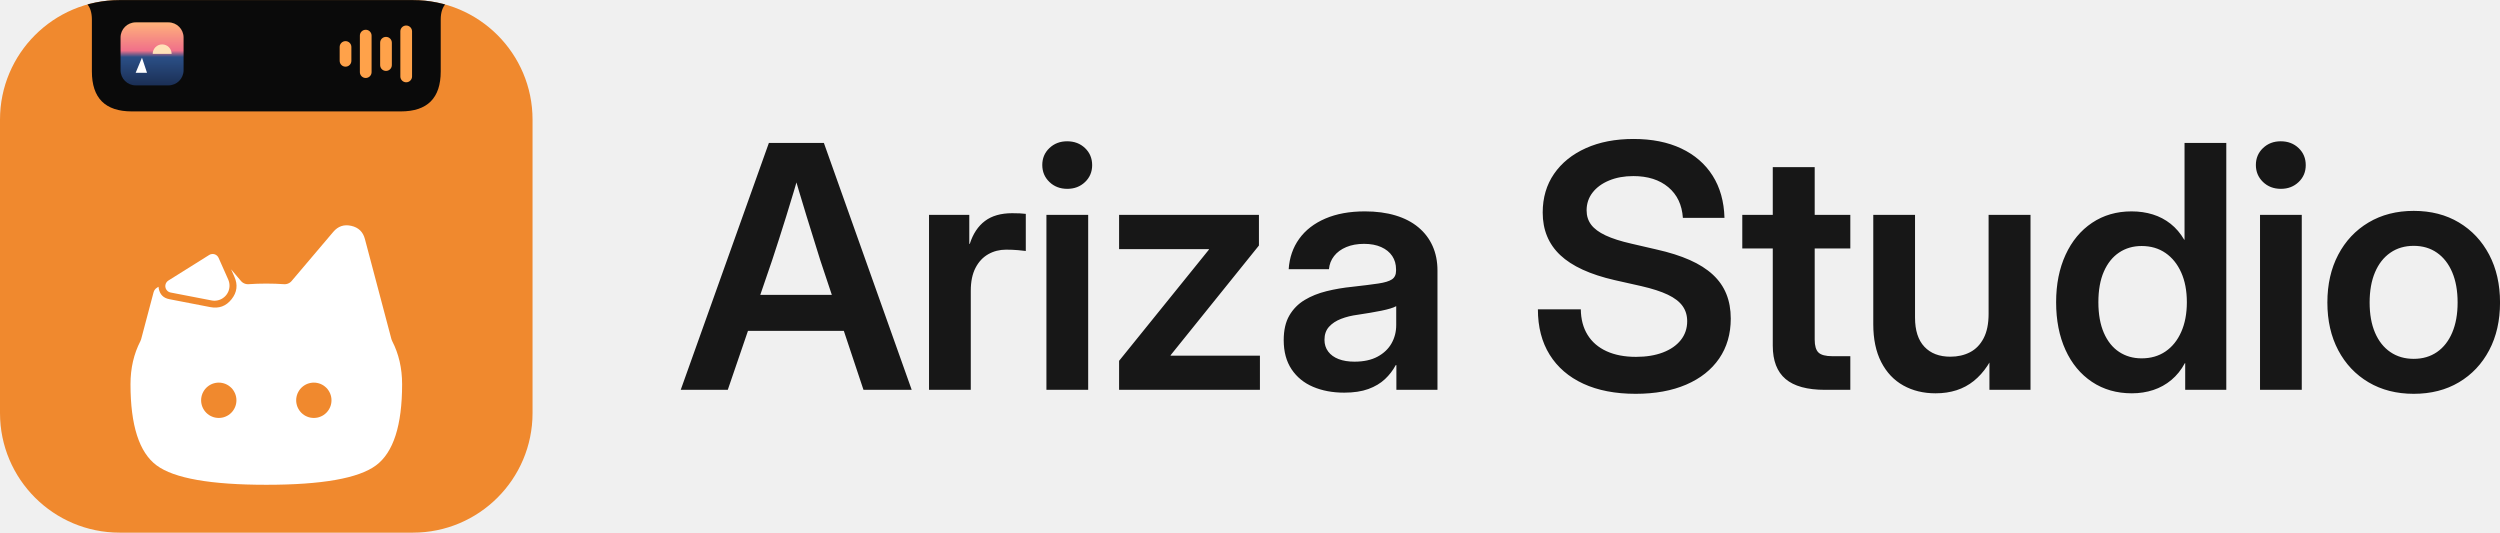
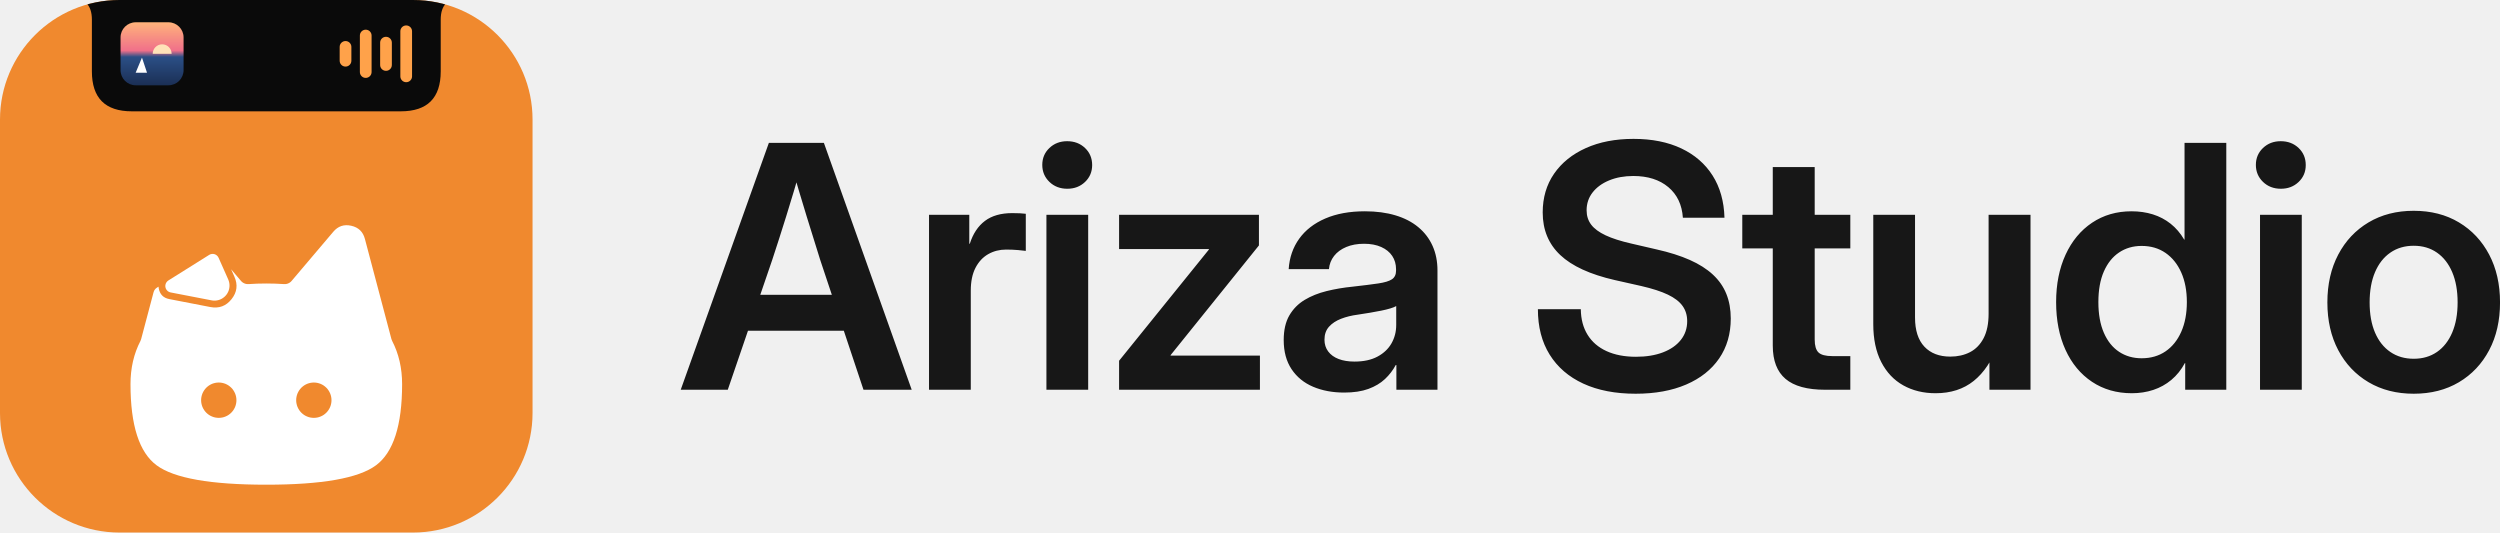
- <svg xmlns="http://www.w3.org/2000/svg" viewBox="48.1 48.1 4355.0 927.7" width="4355" height="928">
-   <g transform="translate(0.0 0.0) scale(1)">
-     <defs>
-       <clipPath id="ariza-tile">
-         <rect x="48.1" y="48.1" width="927.7" height="927.7" rx="208.3" />
-       </clipPath>
-       <linearGradient id="ariza-cover" x1="0" y1="0" x2="0" y2="1">
-         <stop offset="0" stop-color="#FFB37A" />
-         <stop offset="0.45" stop-color="#F0708A" />
-         <stop offset="0.55" stop-color="#2B4F86" />
-         <stop offset="1" stop-color="#1B2F55" />
-       </linearGradient>
-     </defs>
-     <g clip-path="url(#ariza-tile)">
-       <rect x="0" y="0" width="1024" height="1024" fill="#F0892E" />
-       <path d="M170.126 44.128 Q208.164 44.128 208.164 82.166 L208.164 172.446 Q208.164 242.026 277.745 242.026 L746.255 242.026 Q815.836 242.026 815.836 172.446 L815.836 82.166 Q815.836 44.128 853.874 44.128 Z" fill="#0A0A0A" />
-     </g>
-     <rect x="258.1" y="86.9" width="109.8" height="109.8" rx="26.4" fill="url(#ariza-cover)" />
-     <path d="M314.1 141.8a16.5 16.5 0 0 1 33.0 0Z" fill="#FFE2B8" />
-     <path d="M284.4 174.8L295.4 148.4L304.2 174.8Z" fill="#fff" />
-     <rect x="639.8" y="119.6" width="20.4" height="44.5" rx="10.2" fill="#FFA24A" />
-     <rect x="675.0" y="99.8" width="20.4" height="84.0" rx="10.2" fill="#FFA24A" />
-     <rect x="710.3" y="112.2" width="20.4" height="59.3" rx="10.2" fill="#FFA24A" />
-     <rect x="745.5" y="92.4" width="20.4" height="98.9" rx="10.2" fill="#FFA24A" />
-     <g transform="translate(512.0 717.2) scale(4.5495)">
-       <path d="M25.65 -58.33L25.65 -58.33Q28.39 -61.57 32.53 -60.63Q36.67 -59.7 37.75 -55.6L47.91 -17.24Q48.01 -16.87 48.19 -16.53Q52 -9.16 52 3.81e-06Q52 23.69 41.99 31.1Q31.98 38.52 0 38.52Q-31.98 38.52 -41.99 31.1Q-52 23.69 -52 0Q-52 -9.16 -48.19 -16.53Q-48.01 -16.87 -47.92 -17.24L-43.17 -35.16Q-42.86 -36.31 -41.86 -36.94L-41.27 -37.31Q-41.25 -36.97 -41.18 -36.62Q-40.54 -33.21 -37.14 -32.55L-21.44 -29.51Q-16.47 -28.55 -13.31 -32.52Q-10.15 -36.49 -12.21 -41.12L-13.47 -43.97L-9.7 -39.52Q-9.57 -39.36 -9.42 -39.22Q-9.27 -39.08 -9.1 -38.96Q-8.94 -38.84 -8.76 -38.74Q-8.58 -38.64 -8.39 -38.56Q-8.2 -38.48 -8.01 -38.42Q-7.81 -38.37 -7.61 -38.33Q-7.41 -38.3 -7.2 -38.29Q-7 -38.28 -6.79 -38.29Q-3.48 -38.52 0 -38.52Q3.48 -38.52 6.79 -38.29Q7 -38.28 7.2 -38.29Q7.41 -38.3 7.61 -38.33Q7.81 -38.37 8.01 -38.42Q8.2 -38.48 8.39 -38.56Q8.58 -38.64 8.76 -38.74Q8.94 -38.84 9.1 -38.96Q9.27 -39.08 9.42 -39.22Q9.57 -39.36 9.7 -39.52L25.65 -58.33ZM-19.82 -49.75Q-20.08 -49.82 -20.35 -49.85Q-20.62 -49.87 -20.88 -49.83Q-21.15 -49.8 -21.4 -49.71Q-21.65 -49.62 -21.88 -49.47L-37.5 -39.68Q-37.65 -39.58 -37.8 -39.45Q-37.94 -39.33 -38.06 -39.19Q-38.18 -39.05 -38.28 -38.89Q-38.38 -38.73 -38.46 -38.56Q-38.53 -38.39 -38.58 -38.21Q-38.63 -38.03 -38.65 -37.84Q-38.67 -37.66 -38.67 -37.47Q-38.66 -37.28 -38.62 -37.1Q-38.59 -36.92 -38.53 -36.74Q-38.47 -36.56 -38.38 -36.4Q-38.29 -36.23 -38.18 -36.08Q-38.07 -35.93 -37.94 -35.8Q-37.81 -35.66 -37.66 -35.55Q-37.51 -35.44 -37.34 -35.35Q-37.18 -35.26 -37 -35.2Q-36.83 -35.14 -36.64 -35.1L-20.95 -32.07Q-20.76 -32.03 -20.56 -32.01Q-20.37 -31.98 -20.17 -31.97Q-19.97 -31.96 -19.78 -31.96Q-19.58 -31.97 -19.39 -31.98Q-19.19 -32 -19 -32.03Q-18.8 -32.06 -18.61 -32.1Q-18.42 -32.14 -18.23 -32.2Q-18.04 -32.25 -17.86 -32.32Q-17.67 -32.39 -17.49 -32.47Q-17.31 -32.55 -17.14 -32.64Q-16.97 -32.73 -16.8 -32.84Q-16.63 -32.94 -16.48 -33.06Q-16.32 -33.17 -16.17 -33.3Q-16.01 -33.42 -15.87 -33.56Q-15.73 -33.69 -15.6 -33.84Q-15.47 -33.98 -15.34 -34.14Q-15.22 -34.29 -15.11 -34.45Q-15 -34.61 -14.9 -34.78Q-14.8 -34.95 -14.71 -35.13Q-14.62 -35.3 -14.54 -35.48Q-14.47 -35.66 -14.4 -35.85Q-14.34 -36.04 -14.29 -36.23Q-14.24 -36.42 -14.2 -36.61Q-14.16 -36.8 -14.14 -37Q-14.11 -37.19 -14.1 -37.39Q-14.09 -37.58 -14.09 -37.78Q-14.09 -37.98 -14.11 -38.17Q-14.12 -38.37 -14.15 -38.56Q-14.18 -38.76 -14.22 -38.95Q-14.26 -39.14 -14.32 -39.33Q-14.37 -39.52 -14.44 -39.7Q-14.5 -39.89 -14.58 -40.07L-18.27 -48.37Q-18.38 -48.61 -18.54 -48.83Q-18.69 -49.05 -18.9 -49.23Q-19.1 -49.4 -19.33 -49.54Q-19.57 -49.67 -19.82 -49.75ZM-22.98 10.95Q-22.75 11.18 -22.49 11.39Q-22.23 11.6 -21.96 11.79Q-21.68 11.97 -21.39 12.13Q-21.09 12.28 -20.79 12.41Q-20.48 12.54 -20.16 12.64Q-19.85 12.73 -19.52 12.8Q-19.19 12.86 -18.86 12.89Q-18.53 12.93 -18.2 12.93Q-17.87 12.93 -17.54 12.89Q-17.21 12.86 -16.88 12.8Q-16.55 12.73 -16.24 12.64Q-15.92 12.54 -15.61 12.41Q-15.31 12.28 -15.01 12.13Q-14.72 11.97 -14.44 11.79Q-14.17 11.6 -13.91 11.39Q-13.65 11.18 -13.42 10.95Q-13.18 10.71 -12.97 10.45Q-12.76 10.2 -12.58 9.92Q-12.39 9.64 -12.24 9.35Q-12.08 9.06 -11.95 8.75Q-11.83 8.44 -11.73 8.13Q-11.63 7.81 -11.57 7.48Q-11.5 7.16 -11.47 6.83Q-11.44 6.5 -11.44 6.16Q-11.44 5.83 -11.47 5.5Q-11.5 5.17 -11.57 4.84Q-11.63 4.52 -11.73 4.2Q-11.83 3.88 -11.95 3.58Q-12.08 3.27 -12.24 2.98Q-12.39 2.68 -12.58 2.41Q-12.76 2.13 -12.97 1.87Q-13.18 1.62 -13.42 1.38Q-13.65 1.15 -13.91 0.94Q-14.17 0.72 -14.44 0.54Q-14.72 0.36 -15.01 0.2Q-15.31 0.04 -15.61 -0.09Q-15.92 -0.21 -16.24 -0.31Q-16.55 -0.41 -16.88 -0.47Q-17.21 -0.54 -17.54 -0.57Q-17.87 -0.6 -18.2 -0.6Q-18.53 -0.6 -18.86 -0.57Q-19.19 -0.54 -19.52 -0.47Q-19.85 -0.41 -20.16 -0.31Q-20.48 -0.21 -20.79 -0.09Q-21.09 0.04 -21.39 0.2Q-21.68 0.36 -21.96 0.54Q-22.23 0.72 -22.49 0.94Q-22.75 1.15 -22.98 1.38Q-23.22 1.62 -23.43 1.87Q-23.64 2.13 -23.82 2.41Q-24.01 2.68 -24.16 2.98Q-24.32 3.27 -24.45 3.58Q-24.57 3.88 -24.67 4.2Q-24.77 4.52 -24.83 4.84Q-24.9 5.17 -24.93 5.5Q-24.96 5.83 -24.96 6.16Q-24.96 6.5 -24.93 6.83Q-24.9 7.16 -24.83 7.48Q-24.77 7.81 -24.67 8.13Q-24.57 8.44 -24.45 8.75Q-24.32 9.06 -24.16 9.35Q-24.01 9.64 -23.82 9.92Q-23.64 10.2 -23.43 10.45Q-23.22 10.71 -22.98 10.95ZM11.44 6.16Q11.44 6.5 11.47 6.83Q11.5 7.16 11.57 7.48Q11.63 7.81 11.73 8.13Q11.83 8.44 11.95 8.75Q12.08 9.06 12.24 9.35Q12.39 9.64 12.58 9.92Q12.76 10.2 12.97 10.45Q13.18 10.71 13.42 10.95Q13.65 11.18 13.91 11.39Q14.17 11.6 14.44 11.79Q14.72 11.97 15.01 12.13Q15.31 12.28 15.61 12.41Q15.92 12.54 16.24 12.64Q16.55 12.73 16.88 12.8Q17.21 12.86 17.54 12.89Q17.87 12.93 18.2 12.93Q18.53 12.93 18.86 12.89Q19.19 12.86 19.52 12.8Q19.85 12.73 20.16 12.64Q20.48 12.54 20.79 12.41Q21.09 12.28 21.39 12.13Q21.68 11.97 21.96 11.79Q22.23 11.6 22.49 11.39Q22.75 11.18 22.98 10.95Q23.22 10.71 23.43 10.45Q23.64 10.2 23.82 9.92Q24.01 9.64 24.16 9.35Q24.32 9.06 24.45 8.75Q24.57 8.44 24.67 8.13Q24.77 7.81 24.83 7.48Q24.9 7.16 24.93 6.83Q24.96 6.5 24.96 6.16Q24.96 5.83 24.93 5.5Q24.9 5.17 24.83 4.84Q24.77 4.52 24.67 4.2Q24.57 3.88 24.45 3.58Q24.32 3.27 24.16 2.98Q24.01 2.68 23.82 2.41Q23.64 2.13 23.43 1.87Q23.22 1.62 22.98 1.38Q22.75 1.15 22.49 0.94Q22.23 0.72 21.96 0.54Q21.68 0.36 21.39 0.2Q21.09 0.04 20.79 -0.09Q20.48 -0.21 20.16 -0.31Q19.85 -0.41 19.52 -0.47Q19.19 -0.54 18.86 -0.57Q18.53 -0.6 18.2 -0.6Q17.87 -0.6 17.54 -0.57Q17.21 -0.54 16.88 -0.47Q16.55 -0.41 16.24 -0.31Q15.92 -0.21 15.61 -0.09Q15.31 0.04 15.01 0.2Q14.72 0.36 14.44 0.54Q14.17 0.72 13.91 0.94Q13.65 1.15 13.42 1.38Q13.18 1.62 12.97 1.87Q12.76 2.13 12.58 2.41Q12.39 2.68 12.24 2.98Q12.08 3.27 11.95 3.58Q11.83 3.88 11.73 4.2Q11.63 4.52 11.57 4.84Q11.5 5.17 11.47 5.5Q11.44 5.83 11.44 6.16Z" fill="#fff" fill-rule="evenodd" />
-     </g>
+ <svg xmlns="http://www.w3.org/2000/svg" viewBox="48.1 48.1 4355.0 927.7" width="4355.0" height="927.7">
+   <defs>
+     <clipPath id="ariza-tile">
+       <rect x="48.1" y="48.1" width="927.7" height="927.7" rx="208.3" />
+     </clipPath>
+     <linearGradient id="ariza-cover" x1="0" y1="0" x2="0" y2="1">
+       <stop offset="0" stop-color="#FFB37A" />
+       <stop offset="0.45" stop-color="#F0708A" />
+       <stop offset="0.55" stop-color="#2B4F86" />
+       <stop offset="1" stop-color="#1B2F55" />
+     </linearGradient>
+   </defs>
+   <g clip-path="url(#ariza-tile)">
+     <rect x="0" y="0" width="1024" height="1024" fill="#F0892E" />
+     <path d="M170.126 44.128 Q208.164 44.128 208.164 82.166 L208.164 172.446 Q208.164 242.026 277.745 242.026 L746.255 242.026 Q815.836 242.026 815.836 172.446 L815.836 82.166 Q815.836 44.128 853.874 44.128 Z" fill="#0A0A0A" />
+   </g>
+   <rect x="258.1" y="86.9" width="109.8" height="109.8" rx="26.4" fill="url(#ariza-cover)" />
+   <path d="M314.1 141.8a16.5 16.5 0 0 1 33.0 0Z" fill="#FFE2B8" />
+   <path d="M284.4 174.8L295.4 148.4L304.2 174.8Z" fill="#fff" />
+   <rect x="639.8" y="119.6" width="20.4" height="44.5" rx="10.2" fill="#FFA24A" />
+   <rect x="675.0" y="99.8" width="20.4" height="84.0" rx="10.2" fill="#FFA24A" />
+   <rect x="710.3" y="112.2" width="20.4" height="59.3" rx="10.2" fill="#FFA24A" />
+   <rect x="745.5" y="92.4" width="20.4" height="98.9" rx="10.2" fill="#FFA24A" />
+   <g transform="translate(512.0 717.2) scale(4.5495)">
+     <path d="M25.65 -58.33L25.65 -58.33Q28.39 -61.57 32.53 -60.63Q36.67 -59.7 37.75 -55.6L47.91 -17.24Q48.01 -16.87 48.19 -16.53Q52 -9.16 52 3.81e-06Q52 23.69 41.99 31.1Q31.98 38.52 0 38.52Q-31.98 38.52 -41.99 31.1Q-52 23.69 -52 0Q-52 -9.16 -48.19 -16.53Q-48.01 -16.87 -47.92 -17.24L-43.17 -35.16Q-42.86 -36.31 -41.86 -36.94L-41.27 -37.31Q-41.25 -36.97 -41.18 -36.62Q-40.54 -33.21 -37.14 -32.55L-21.44 -29.51Q-16.47 -28.55 -13.31 -32.52Q-10.15 -36.49 -12.21 -41.12L-13.47 -43.97L-9.7 -39.52Q-9.57 -39.36 -9.42 -39.22Q-9.27 -39.08 -9.1 -38.96Q-8.94 -38.84 -8.76 -38.74Q-8.58 -38.64 -8.39 -38.56Q-8.2 -38.48 -8.01 -38.42Q-7.81 -38.37 -7.61 -38.33Q-7.41 -38.3 -7.2 -38.29Q-7 -38.28 -6.79 -38.29Q-3.48 -38.52 0 -38.52Q3.48 -38.52 6.79 -38.29Q7 -38.28 7.2 -38.29Q7.41 -38.3 7.61 -38.33Q7.81 -38.37 8.01 -38.42Q8.2 -38.48 8.39 -38.56Q8.58 -38.64 8.76 -38.74Q8.94 -38.84 9.1 -38.96Q9.27 -39.08 9.42 -39.22Q9.57 -39.36 9.7 -39.52L25.65 -58.33ZM-19.82 -49.75Q-20.08 -49.82 -20.35 -49.85Q-20.62 -49.87 -20.88 -49.83Q-21.15 -49.8 -21.4 -49.71Q-21.65 -49.62 -21.88 -49.47L-37.5 -39.68Q-37.65 -39.58 -37.8 -39.45Q-37.94 -39.33 -38.06 -39.19Q-38.18 -39.05 -38.28 -38.89Q-38.38 -38.73 -38.46 -38.56Q-38.53 -38.39 -38.58 -38.21Q-38.63 -38.03 -38.65 -37.84Q-38.67 -37.66 -38.67 -37.47Q-38.66 -37.28 -38.62 -37.1Q-38.59 -36.92 -38.53 -36.74Q-38.47 -36.56 -38.38 -36.4Q-38.29 -36.23 -38.18 -36.08Q-38.07 -35.93 -37.94 -35.8Q-37.81 -35.66 -37.66 -35.55Q-37.51 -35.44 -37.34 -35.35Q-37.18 -35.26 -37 -35.2Q-36.83 -35.14 -36.64 -35.1L-20.95 -32.07Q-20.76 -32.03 -20.56 -32.01Q-20.37 -31.98 -20.17 -31.97Q-19.97 -31.96 -19.78 -31.96Q-19.58 -31.97 -19.39 -31.98Q-19.19 -32 -19 -32.03Q-18.8 -32.06 -18.61 -32.1Q-18.42 -32.14 -18.23 -32.2Q-18.04 -32.25 -17.86 -32.32Q-17.67 -32.39 -17.49 -32.47Q-17.31 -32.55 -17.14 -32.64Q-16.97 -32.73 -16.8 -32.84Q-16.63 -32.94 -16.48 -33.06Q-16.32 -33.17 -16.17 -33.3Q-16.01 -33.42 -15.87 -33.56Q-15.73 -33.69 -15.6 -33.84Q-15.47 -33.98 -15.34 -34.14Q-15.22 -34.29 -15.11 -34.45Q-15 -34.61 -14.9 -34.78Q-14.8 -34.95 -14.71 -35.13Q-14.62 -35.3 -14.54 -35.48Q-14.47 -35.66 -14.4 -35.85Q-14.34 -36.04 -14.29 -36.23Q-14.24 -36.42 -14.2 -36.61Q-14.16 -36.8 -14.14 -37Q-14.11 -37.19 -14.1 -37.39Q-14.09 -37.58 -14.09 -37.78Q-14.09 -37.98 -14.11 -38.17Q-14.12 -38.37 -14.15 -38.56Q-14.18 -38.76 -14.22 -38.95Q-14.26 -39.14 -14.32 -39.33Q-14.37 -39.52 -14.44 -39.7Q-14.5 -39.89 -14.58 -40.07L-18.27 -48.37Q-18.38 -48.61 -18.54 -48.83Q-18.69 -49.05 -18.9 -49.23Q-19.1 -49.4 -19.33 -49.54Q-19.57 -49.67 -19.82 -49.75ZM-22.98 10.95Q-22.75 11.18 -22.49 11.39Q-22.23 11.6 -21.96 11.79Q-21.68 11.97 -21.39 12.13Q-21.09 12.28 -20.79 12.41Q-20.48 12.54 -20.16 12.64Q-19.85 12.73 -19.52 12.8Q-19.19 12.86 -18.86 12.89Q-18.53 12.93 -18.2 12.93Q-17.87 12.93 -17.54 12.89Q-17.21 12.86 -16.88 12.8Q-16.55 12.73 -16.24 12.64Q-15.92 12.54 -15.61 12.41Q-15.31 12.28 -15.01 12.13Q-14.72 11.97 -14.44 11.79Q-14.17 11.6 -13.91 11.39Q-13.65 11.18 -13.42 10.95Q-13.18 10.71 -12.97 10.45Q-12.76 10.2 -12.58 9.92Q-12.39 9.64 -12.24 9.35Q-12.08 9.06 -11.95 8.75Q-11.83 8.44 -11.73 8.13Q-11.63 7.81 -11.57 7.48Q-11.5 7.16 -11.47 6.83Q-11.44 6.5 -11.44 6.16Q-11.44 5.83 -11.47 5.5Q-11.5 5.17 -11.57 4.84Q-11.63 4.52 -11.73 4.2Q-11.83 3.88 -11.95 3.58Q-12.08 3.27 -12.24 2.98Q-12.39 2.68 -12.58 2.41Q-12.76 2.13 -12.97 1.87Q-13.18 1.62 -13.42 1.38Q-13.65 1.15 -13.91 0.94Q-14.17 0.72 -14.44 0.54Q-14.72 0.36 -15.01 0.2Q-15.31 0.04 -15.61 -0.09Q-15.92 -0.21 -16.24 -0.31Q-16.55 -0.41 -16.88 -0.47Q-17.21 -0.54 -17.54 -0.57Q-17.87 -0.6 -18.2 -0.6Q-18.53 -0.6 -18.86 -0.57Q-19.19 -0.54 -19.52 -0.47Q-19.85 -0.41 -20.16 -0.31Q-20.48 -0.21 -20.79 -0.09Q-21.09 0.04 -21.39 0.2Q-21.68 0.36 -21.96 0.54Q-22.23 0.72 -22.49 0.94Q-22.75 1.15 -22.98 1.38Q-23.22 1.62 -23.43 1.87Q-23.64 2.13 -23.82 2.41Q-24.01 2.68 -24.16 2.98Q-24.32 3.27 -24.45 3.58Q-24.57 3.88 -24.67 4.2Q-24.77 4.52 -24.83 4.84Q-24.9 5.17 -24.93 5.5Q-24.96 5.83 -24.96 6.16Q-24.96 6.5 -24.93 6.83Q-24.9 7.16 -24.83 7.48Q-24.77 7.81 -24.67 8.13Q-24.57 8.44 -24.45 8.75Q-24.32 9.06 -24.16 9.35Q-24.01 9.64 -23.82 9.92Q-23.64 10.2 -23.43 10.45Q-23.22 10.71 -22.98 10.95ZM11.44 6.16Q11.44 6.5 11.47 6.83Q11.5 7.16 11.57 7.48Q11.63 7.81 11.73 8.13Q11.83 8.44 11.95 8.75Q12.08 9.06 12.24 9.35Q12.39 9.64 12.58 9.92Q12.76 10.2 12.97 10.45Q13.18 10.71 13.42 10.95Q13.65 11.18 13.91 11.39Q14.17 11.6 14.44 11.79Q14.72 11.97 15.01 12.13Q15.31 12.28 15.61 12.41Q15.92 12.54 16.24 12.64Q16.55 12.73 16.88 12.8Q17.21 12.86 17.54 12.89Q17.87 12.93 18.2 12.93Q18.53 12.93 18.86 12.89Q19.19 12.86 19.52 12.8Q19.85 12.73 20.16 12.64Q20.48 12.54 20.79 12.41Q21.09 12.28 21.39 12.13Q21.68 11.97 21.96 11.79Q22.23 11.6 22.49 11.39Q22.75 11.18 22.98 10.95Q23.22 10.71 23.43 10.45Q23.64 10.2 23.82 9.92Q24.01 9.64 24.16 9.35Q24.32 9.06 24.45 8.75Q24.57 8.44 24.67 8.13Q24.77 7.81 24.83 7.48Q24.9 7.16 24.93 6.83Q24.96 6.5 24.96 6.16Q24.96 5.83 24.93 5.5Q24.9 5.17 24.83 4.84Q24.77 4.52 24.67 4.2Q24.57 3.88 24.45 3.58Q24.32 3.27 24.16 2.98Q24.01 2.68 23.82 2.41Q23.64 2.13 23.43 1.87Q23.22 1.62 22.98 1.38Q22.75 1.15 22.49 0.94Q22.23 0.72 21.96 0.54Q21.68 0.36 21.39 0.2Q21.09 0.04 20.79 -0.09Q20.48 -0.21 20.16 -0.31Q19.85 -0.41 19.52 -0.47Q19.19 -0.54 18.86 -0.57Q18.53 -0.6 18.2 -0.6Q17.87 -0.6 17.54 -0.57Q17.21 -0.54 16.88 -0.47Q16.55 -0.41 16.24 -0.31Q15.92 -0.21 15.61 -0.09Q15.31 0.04 15.01 0.2Q14.72 0.36 14.44 0.54Q14.17 0.72 13.91 0.94Q13.65 1.15 13.42 1.38Q13.18 1.62 12.97 1.87Q12.76 2.13 12.58 2.41Q12.39 2.68 12.24 2.98Q12.08 3.27 11.95 3.58Q11.83 3.88 11.73 4.2Q11.63 4.52 11.57 4.84Q11.5 5.17 11.47 5.5Q11.44 5.83 11.44 6.16Z" fill="#fff" fill-rule="evenodd" />
  </g>
  <path d="M1233.92 727.04L1387.48 296.96L1483.31 296.96L1636.29 727.04L1552.29 727.04L1476.96 501.03Q1465.70 465.24 1453.29 424.97Q1440.88 384.71 1425.00 329.87L1446.07 329.87Q1430.20 384.71 1417.64 424.97Q1405.09 465.24 1393.25 501.03L1315.89 727.04ZM1325.13 624.28L1325.13 561.65L1545.08 561.65L1545.08 624.28ZM1666.46 727.04L1666.46 422.23L1736.60 422.23L1736.60 472.74L1737.47 472.74Q1745.84 446.48 1763.88 432.91Q1781.92 419.35 1811.36 419.35Q1818.86 419.35 1824.78 419.63Q1830.70 419.92 1835.03 420.50L1835.03 485.16Q1831.28 484.58 1821.46 483.71Q1811.65 482.85 1800.68 482.85Q1783.65 482.85 1769.65 490.78Q1755.65 498.72 1747.42 514.60Q1739.20 530.47 1739.20 554.43L1739.20 727.04ZM1870.97 727.04L1870.97 422.23L1943.71 422.23L1943.71 727.04ZM1907.34 376.91Q1888.58 376.91 1876.17 364.94Q1863.75 352.96 1863.75 335.35Q1863.75 317.74 1876.17 305.91Q1888.58 294.07 1907.05 294.07Q1925.81 294.07 1938.22 305.91Q1950.64 317.74 1950.64 335.64Q1950.64 353.25 1938.22 365.08Q1925.81 376.91 1907.34 376.91ZM1997.55 727.04L1997.55 676.53L2153.99 482.85L2153.99 481.98L1997.55 481.98L1997.55 422.23L2241.16 422.23L2241.16 475.63L2087.31 666.71L2087.31 667.58L2242.89 667.58L2242.89 727.04ZM2389.67 731.95Q2359.37 731.95 2335.55 721.84Q2311.74 711.74 2298.03 691.25Q2284.32 670.75 2284.32 640.45Q2284.32 614.47 2294.13 597.58Q2303.95 580.70 2320.69 570.59Q2337.43 560.49 2359.08 555.15Q2380.73 549.81 2404.11 547.50Q2432.39 544.33 2448.99 541.87Q2465.59 539.42 2472.80 534.66Q2480.02 529.90 2480.02 519.50L2480.02 517.20Q2480.02 503.92 2473.38 493.96Q2466.74 484.00 2454.19 478.37Q2441.63 472.74 2424.31 472.74Q2406.70 472.74 2393.28 478.37Q2379.86 484.00 2372.07 493.96Q2364.27 503.92 2363.12 516.91L2292.98 516.91Q2295.00 486.60 2311.31 463.94Q2327.62 441.28 2356.77 428.73Q2385.92 416.17 2425.76 416.17Q2455.49 416.17 2479.01 423.24Q2502.53 430.31 2518.84 443.88Q2535.15 457.45 2543.67 476.50Q2552.18 495.55 2552.18 519.22L2552.18 727.04L2480.60 727.04L2480.60 684.03L2479.44 684.03Q2472.23 697.60 2460.68 708.42Q2449.14 719.25 2431.82 725.60Q2414.50 731.95 2389.67 731.95ZM2407.57 677.97Q2431.53 677.97 2447.69 669.31Q2463.86 660.65 2472.08 646.22Q2480.31 631.79 2480.31 614.18L2480.31 581.27Q2476.85 583.30 2470.21 585.32Q2463.57 587.34 2454.48 589.21Q2445.38 591.09 2434.85 592.82Q2424.31 594.55 2413.06 596.28Q2397.47 598.30 2384.33 603.36Q2371.20 608.41 2363.26 617.21Q2355.33 626.01 2355.33 639.87Q2355.33 651.70 2361.82 660.36Q2368.32 669.02 2380.01 673.50Q2391.70 677.97 2407.57 677.97ZM2897.41 733.97Q2844.30 733.97 2806.20 716.36Q2768.10 698.75 2747.61 665.85Q2727.11 632.94 2727.11 586.76L2801.87 586.76Q2802.16 612.74 2813.70 631.35Q2825.25 649.97 2846.75 659.79Q2868.26 669.60 2897.99 669.60Q2924.83 669.60 2944.89 661.95Q2964.95 654.30 2976.07 640.30Q2987.18 626.30 2987.18 607.54Q2987.18 592.24 2979.10 580.99Q2971.02 569.73 2953.55 561.36Q2936.09 552.99 2907.23 546.35L2861.04 535.96Q2796.67 521.24 2766.08 492.37Q2735.48 463.51 2735.48 418.19Q2735.48 379.51 2755.25 350.79Q2775.03 322.07 2810.67 306.05Q2846.32 290.03 2893.66 290.03Q2941.86 290.03 2976.93 306.63Q3012.00 323.23 3031.49 353.97Q3050.97 384.71 3052.13 427.43L2979.68 427.43Q2977.37 393.37 2954.27 374.03Q2931.18 354.69 2893.37 354.69Q2869.70 354.69 2851.23 362.34Q2832.76 369.99 2822.36 383.41Q2811.97 396.83 2811.97 414.44Q2811.97 428.87 2819.91 439.41Q2827.85 449.94 2845.02 458.02Q2862.20 466.11 2890.20 472.46L2933.78 482.56Q2967.26 490.06 2991.65 500.89Q3016.04 511.71 3031.92 526.43Q3047.80 541.15 3055.44 560.20Q3063.09 579.25 3063.09 602.92Q3063.09 643.04 3042.89 672.49Q3022.68 701.93 2985.45 717.95Q2948.21 733.97 2897.41 733.97ZM3271.36 422.23L3271.36 480.83L3083.16 480.83L3083.16 422.23ZM3136.27 339.10L3209.30 339.10L3209.30 639.58Q3209.30 655.74 3215.94 662.10Q3222.58 668.45 3240.18 668.45Q3247.40 668.45 3256.64 668.45Q3265.87 668.45 3271.36 668.45L3271.36 727.04Q3263.85 727.04 3251.58 727.04Q3239.32 727.04 3227.48 727.04Q3180.72 727.04 3158.50 708.13Q3136.27 689.23 3136.27 650.26ZM3419.87 733.10Q3388.12 733.10 3363.58 719.39Q3339.05 705.68 3325.19 678.69Q3311.34 651.70 3311.34 612.74L3311.34 422.23L3384.08 422.23L3384.08 601.19Q3384.08 634.67 3400.39 651.99Q3416.69 669.31 3445.56 669.31Q3464.90 669.31 3479.91 661.52Q3494.92 653.72 3503.58 637.13Q3512.24 620.53 3512.24 594.55L3512.24 422.23L3585.26 422.23L3585.26 727.04L3513.68 727.04L3513.68 649.39L3527.82 649.39Q3513.10 690.09 3486.40 711.60Q3459.70 733.10 3419.87 733.10ZM3761.77 733.10Q3722.23 733.10 3692.36 713.19Q3662.48 693.27 3646.17 657.48Q3629.86 621.68 3629.86 574.35Q3629.86 527.59 3646.32 491.79Q3662.77 456.00 3692.50 436.09Q3722.23 416.17 3761.20 416.17Q3781.11 416.17 3798.29 421.51Q3815.46 426.85 3829.32 437.82Q3843.17 448.79 3852.99 465.53L3853.56 465.53L3853.56 296.96L3926.30 296.96L3926.30 727.04L3854.72 727.04L3854.72 680.57L3854.14 680.57Q3844.62 698.18 3830.62 709.87Q3816.62 721.56 3799.15 727.33Q3781.69 733.10 3761.77 733.10ZM3778.80 672.20Q3802.76 672.20 3820.37 660.22Q3837.98 648.24 3847.79 626.16Q3857.60 604.08 3857.60 574.35Q3857.60 544.62 3847.79 522.68Q3837.98 500.74 3820.37 488.62Q3802.76 476.50 3778.80 476.50Q3756.58 476.50 3739.55 487.90Q3722.52 499.30 3712.99 521.09Q3703.47 542.88 3703.47 574.35Q3703.47 605.81 3712.99 627.75Q3722.52 649.68 3739.55 660.94Q3756.58 672.20 3778.80 672.20ZM3985.05 727.04L3985.05 422.23L4057.78 422.23L4057.78 727.04ZM4021.42 376.91Q4002.65 376.91 3990.24 364.94Q3977.83 352.96 3977.83 335.35Q3977.83 317.74 3990.24 305.91Q4002.65 294.07 4021.13 294.07Q4039.89 294.07 4052.30 305.91Q4064.71 317.74 4064.71 335.64Q4064.71 353.25 4052.30 365.08Q4039.89 376.91 4021.42 376.91ZM4252.77 733.97Q4208.03 733.97 4174.11 713.91Q4140.20 693.85 4121.29 658.05Q4102.39 622.26 4102.39 574.92Q4102.39 527.59 4121.29 491.65Q4140.20 455.71 4174.11 435.51Q4208.03 415.30 4252.77 415.30Q4297.80 415.30 4331.57 435.51Q4365.34 455.71 4384.25 491.65Q4403.15 527.59 4403.15 574.92Q4403.15 622.26 4384.25 658.05Q4365.34 693.85 4331.57 713.91Q4297.80 733.97 4252.77 733.97ZM4252.77 673.06Q4276.15 673.06 4293.32 661.23Q4310.50 649.39 4319.88 627.31Q4329.26 605.23 4329.26 574.92Q4329.26 544.33 4319.88 522.25Q4310.50 500.17 4293.32 488.19Q4276.15 476.21 4252.77 476.21Q4229.39 476.21 4212.07 488.19Q4194.75 500.17 4185.37 522.25Q4175.99 544.33 4175.99 574.92Q4175.99 605.52 4185.37 627.46Q4194.75 649.39 4212.07 661.23Q4229.39 673.06 4252.77 673.06Z" fill="#171717" />
</svg>
